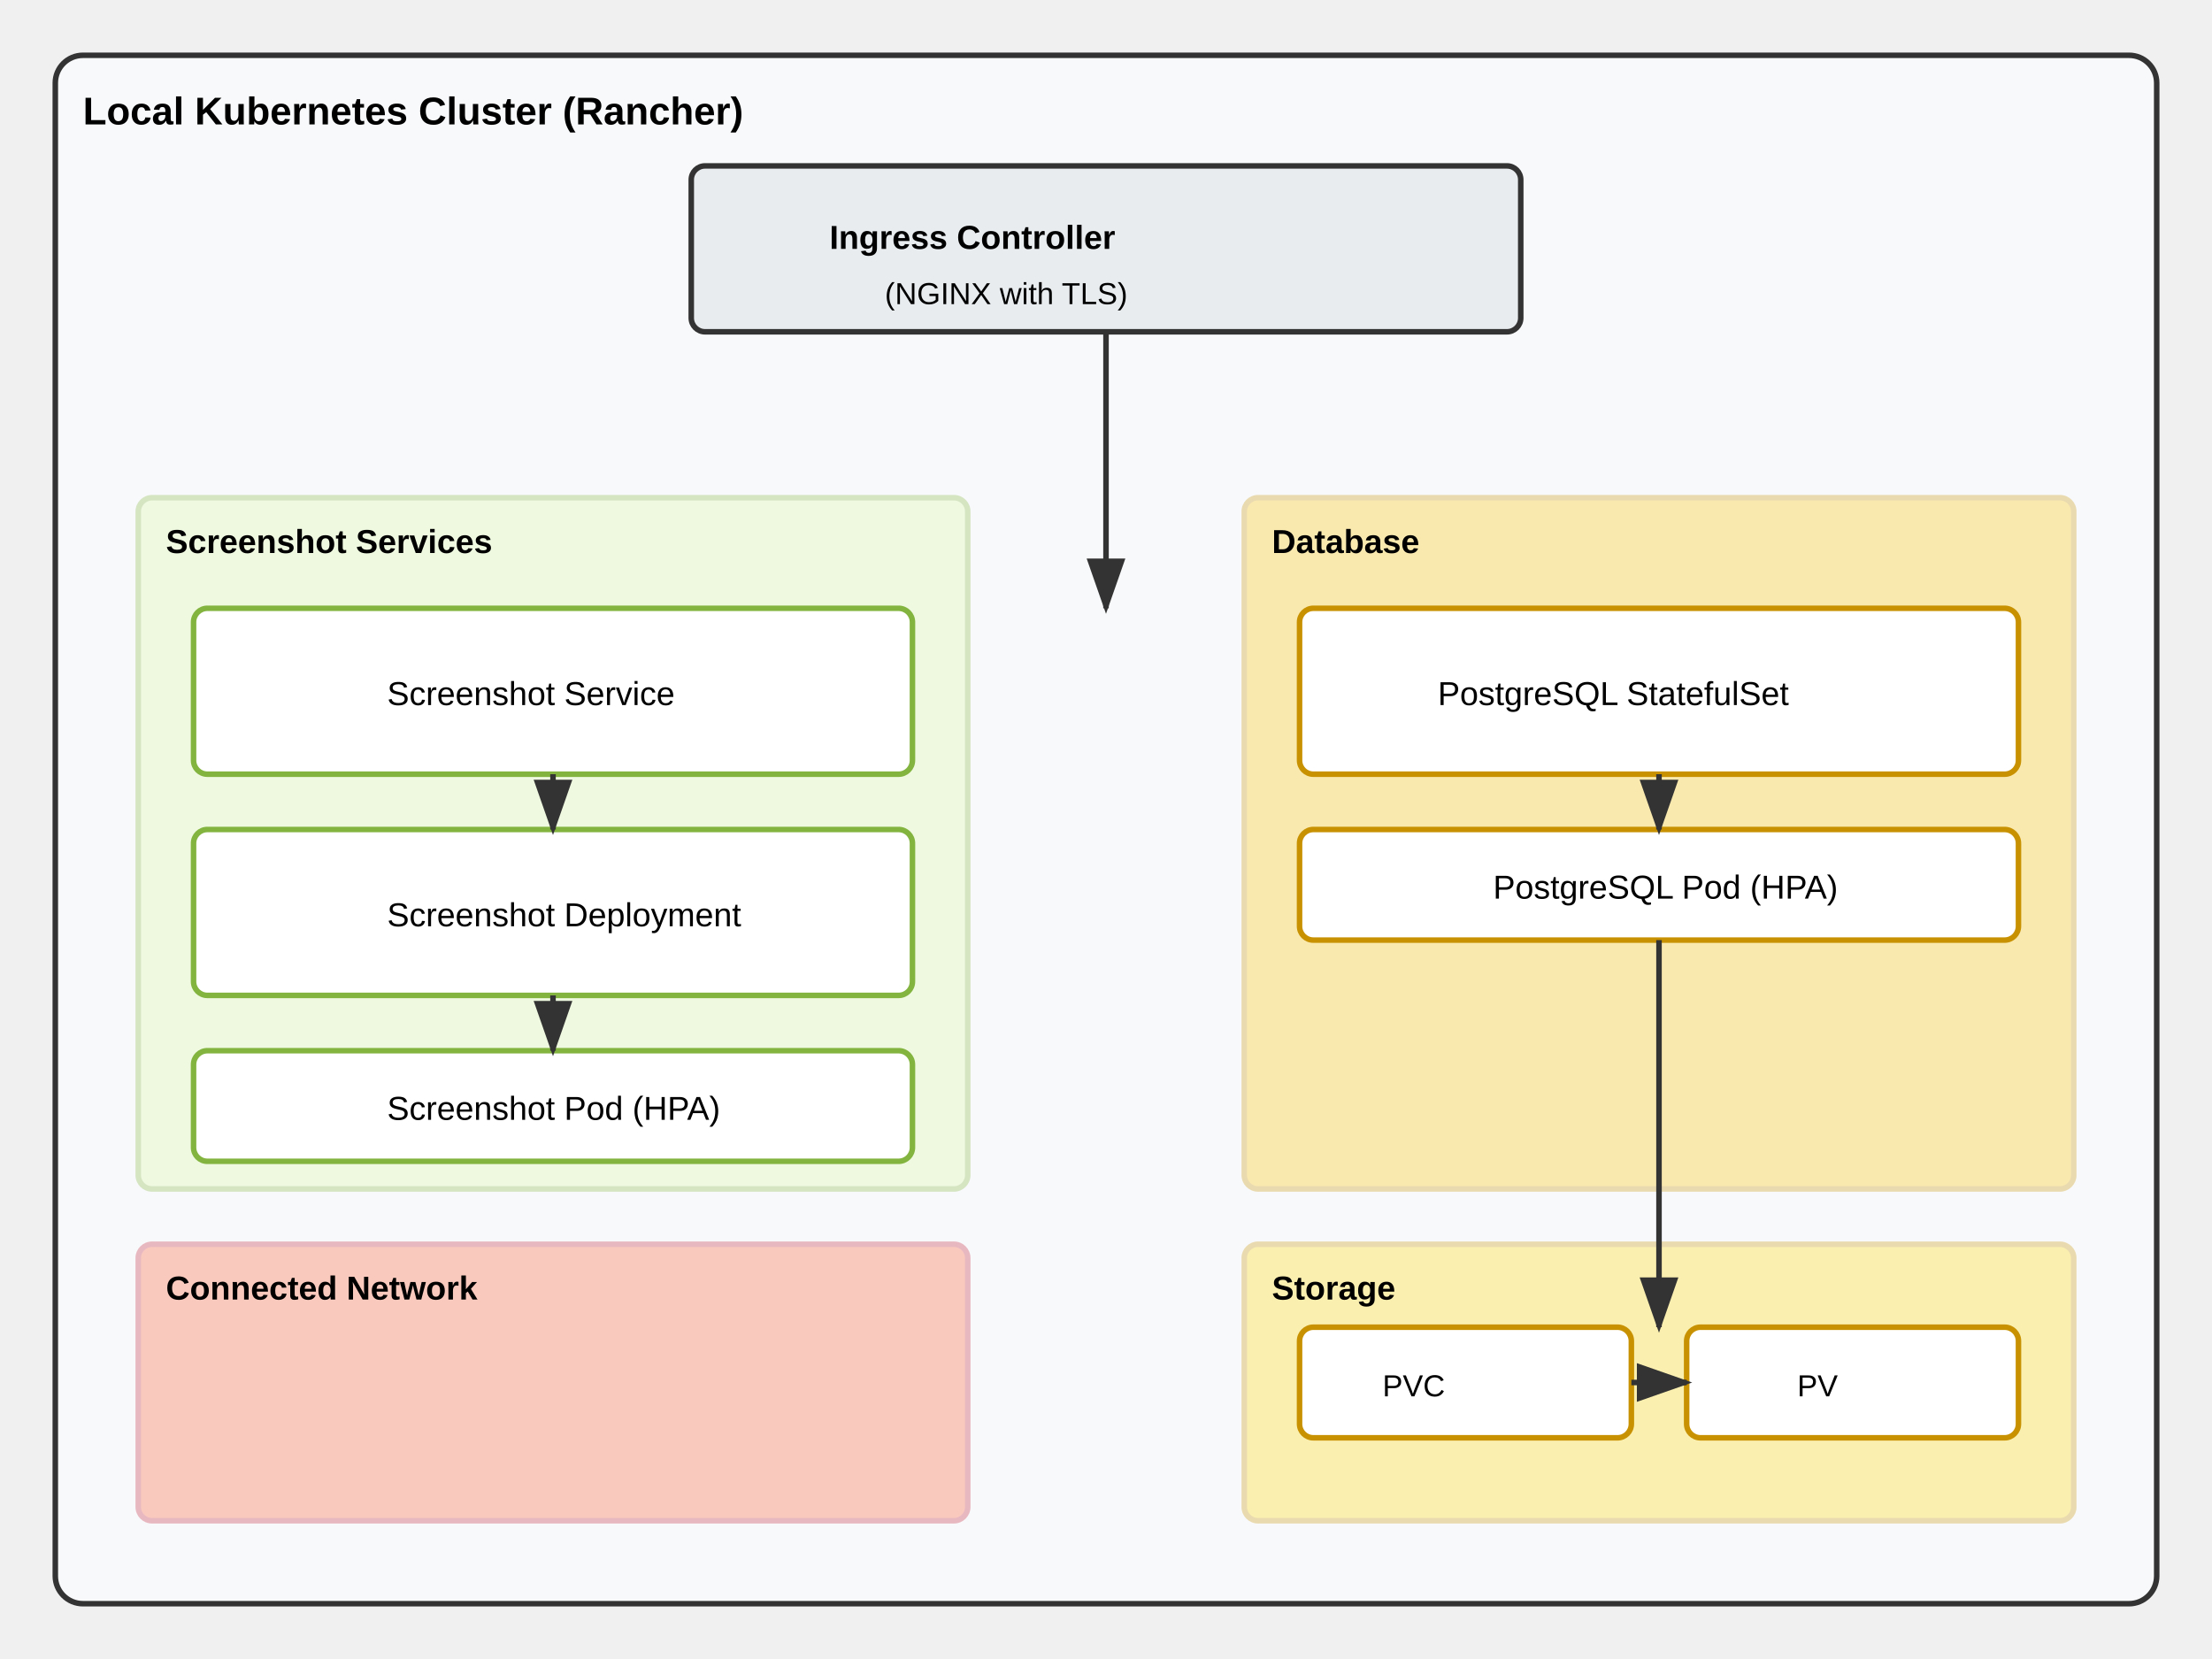
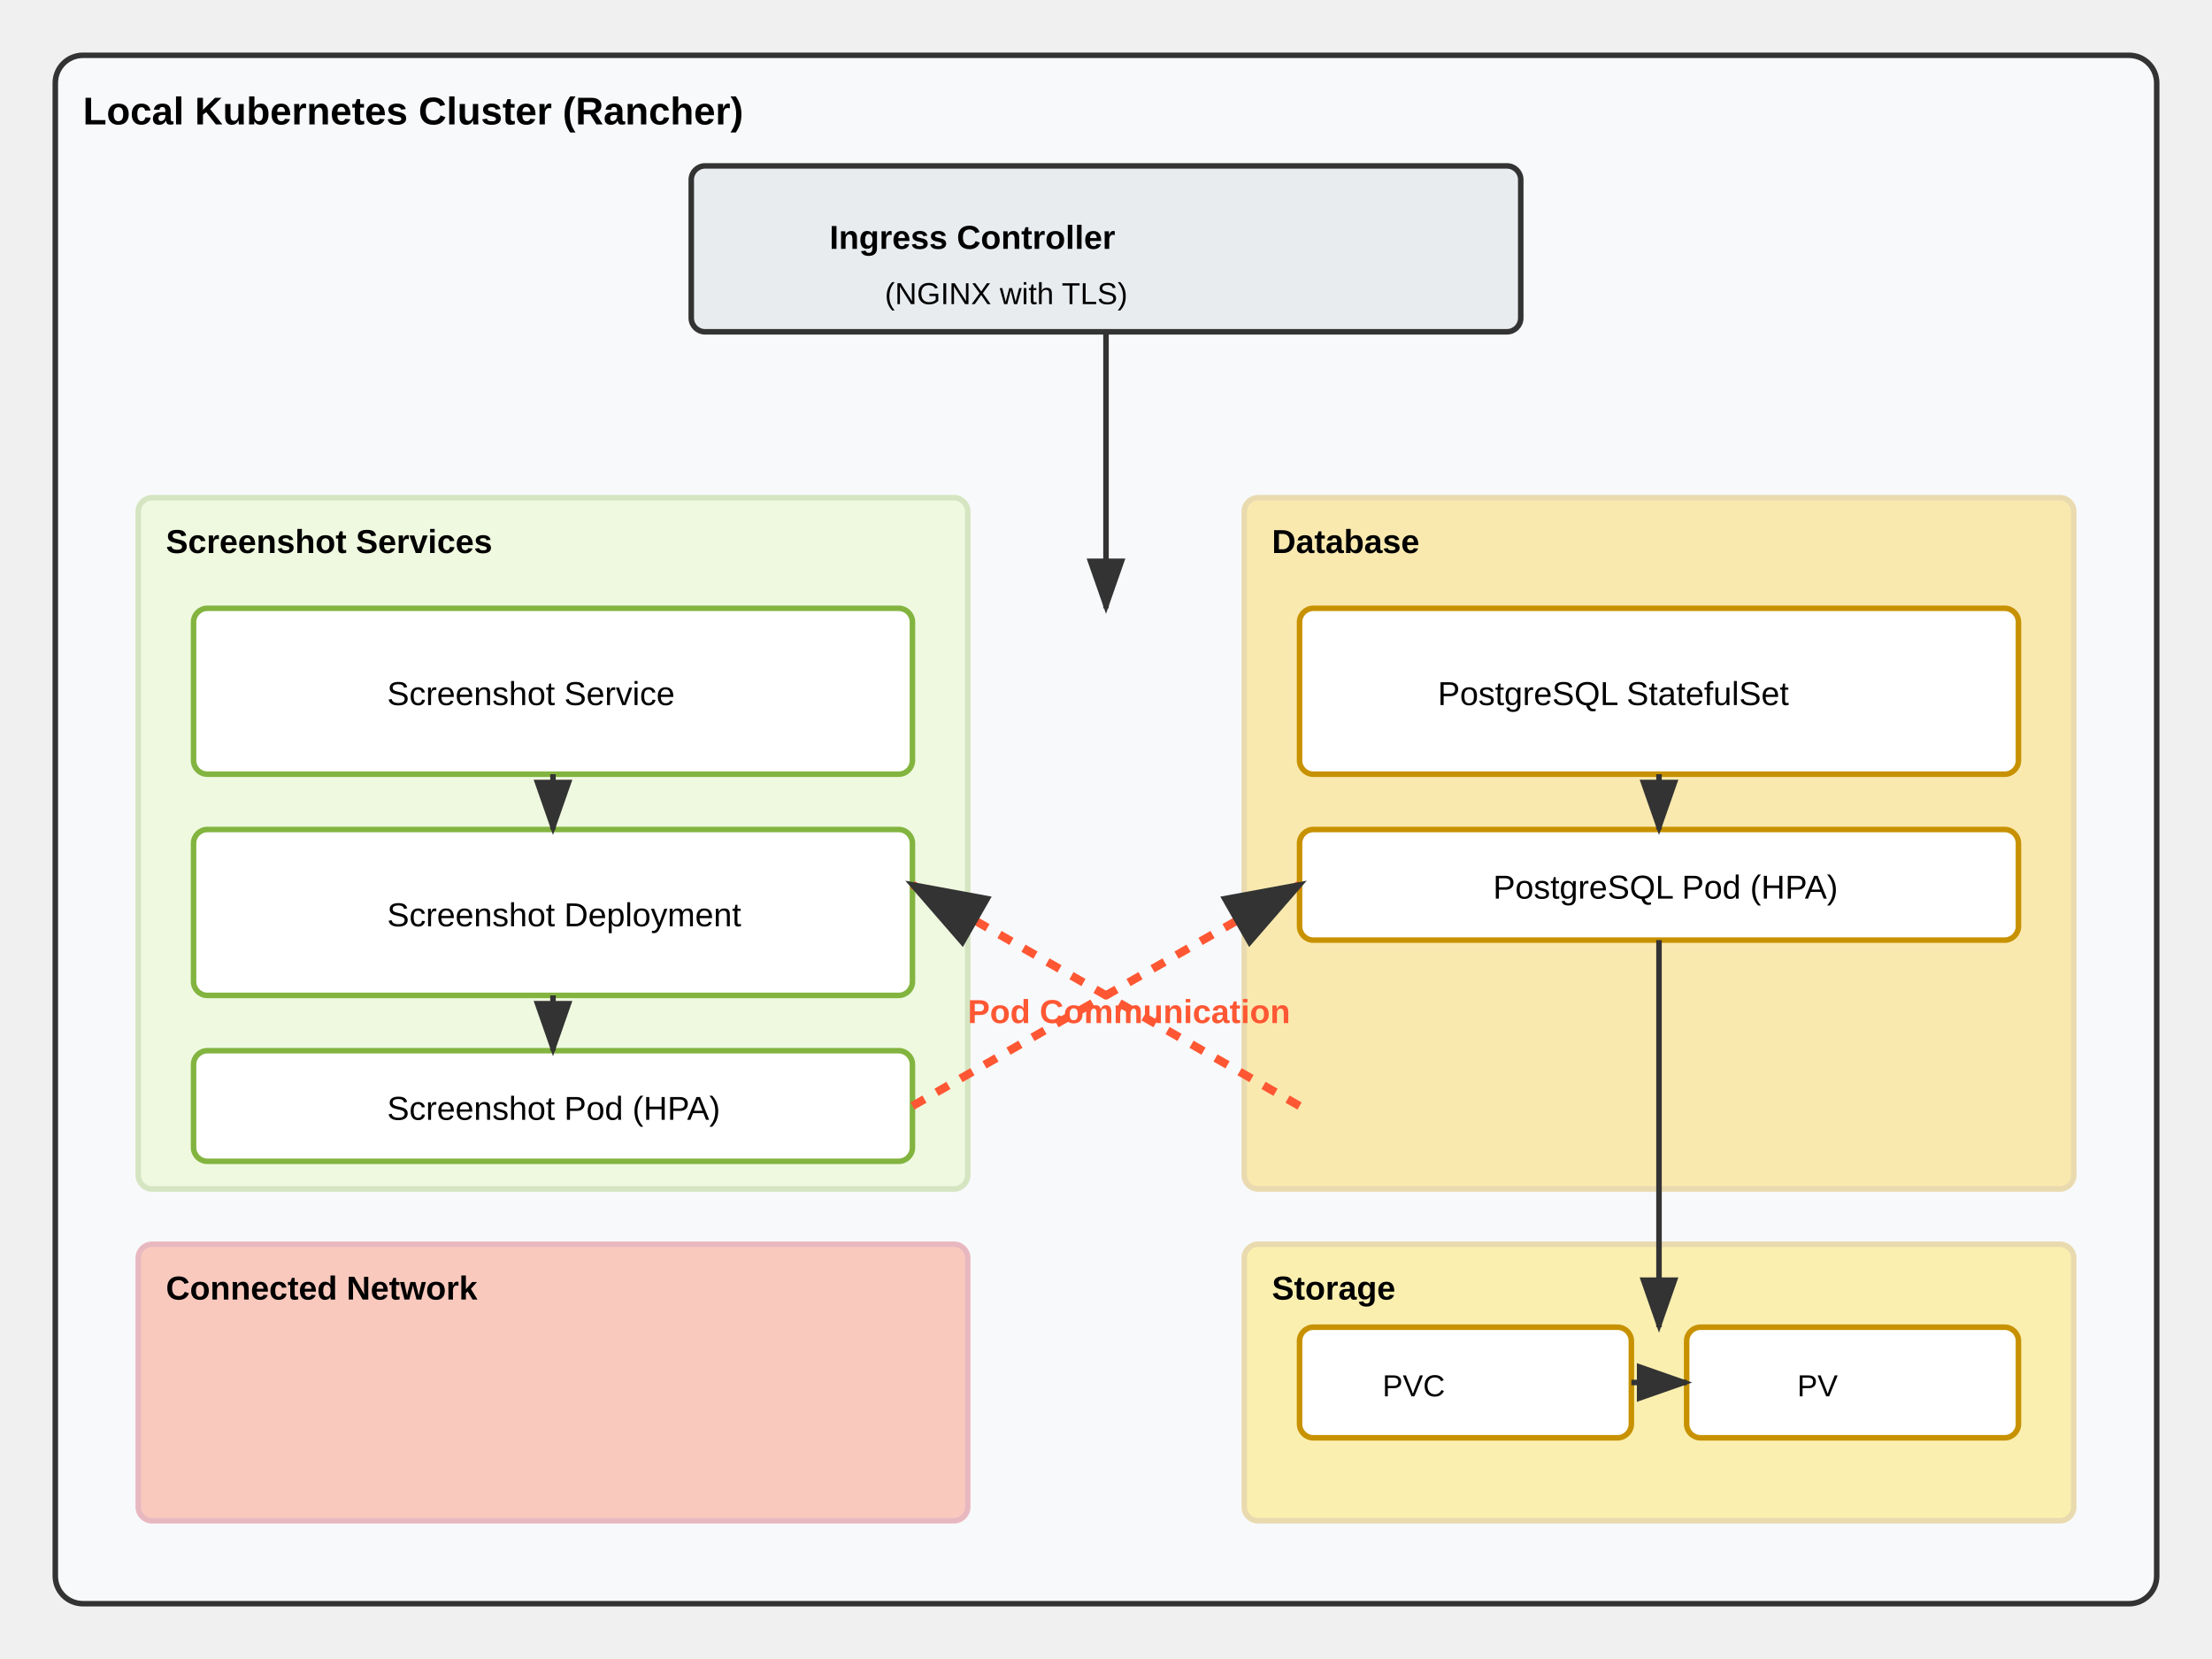
<svg xmlns="http://www.w3.org/2000/svg" viewBox="0 0 800 600">
  <rect x="20" y="20" width="760" height="560" fill="#f8f9fa" stroke="#333" stroke-width="2" rx="10" />
  <text x="30" y="45" font-family="Arial" font-size="14" font-weight="bold">Local Kubernetes Cluster (Rancher)</text>
  <rect x="250" y="60" width="300" height="60" fill="#e9ecef" stroke="#333" stroke-width="2" rx="5" />
  <text x="300" y="90" font-family="Arial" font-size="12" font-weight="bold">Ingress Controller</text>
  <text x="320" y="110" font-family="Arial" font-size="11">(NGINX with TLS)</text>
  <rect x="50" y="180" width="300" height="250" fill="#daf7a6" stroke="#82b43f" stroke-width="2" rx="5" opacity="0.3" />
  <text x="60" y="200" font-family="Arial" font-size="12" font-weight="bold">Screenshot Services</text>
  <rect x="70" y="220" width="260" height="60" fill="#ffffff" stroke="#82b43f" stroke-width="2" rx="5" />
  <text x="140" y="255" font-family="Arial" font-size="12">Screenshot Service</text>
  <rect x="70" y="300" width="260" height="60" fill="#ffffff" stroke="#82b43f" stroke-width="2" rx="5" />
  <text x="140" y="335" font-family="Arial" font-size="12">Screenshot Deployment</text>
  <rect x="70" y="380" width="260" height="40" fill="#ffffff" stroke="#82b43f" stroke-width="2" rx="5" />
  <text x="140" y="405" font-family="Arial" font-size="12">Screenshot Pod (HPA)</text>
  <rect x="450" y="180" width="300" height="250" fill="#ffc300" stroke="#c79100" stroke-width="2" rx="5" opacity="0.3" />
  <text x="460" y="200" font-family="Arial" font-size="12" font-weight="bold">Database</text>
  <rect x="470" y="220" width="260" height="60" fill="#ffffff" stroke="#c79100" stroke-width="2" rx="5" />
  <text x="520" y="255" font-family="Arial" font-size="12">PostgreSQL StatefulSet</text>
  <rect x="470" y="300" width="260" height="40" fill="#ffffff" stroke="#c79100" stroke-width="2" rx="5" />
  <text x="540" y="325" font-family="Arial" font-size="12">PostgreSQL Pod (HPA)</text>
  <rect x="450" y="450" width="300" height="100" fill="#ffd700" stroke="#c79100" stroke-width="2" rx="5" opacity="0.3" />
  <text x="460" y="470" font-family="Arial" font-size="12" font-weight="bold">Storage</text>
  <rect x="470" y="480" width="120" height="40" fill="#ffffff" stroke="#c79100" stroke-width="2" rx="5" />
  <text x="500" y="505" font-family="Arial" font-size="11">PVC</text>
  <rect x="610" y="480" width="120" height="40" fill="#ffffff" stroke="#c79100" stroke-width="2" rx="5" />
  <text x="650" y="505" font-family="Arial" font-size="11">PV</text>
  <rect x="50" y="450" width="300" height="100" fill="#ff5733" stroke="#c41e3a" stroke-width="2" rx="5" opacity="0.3" />
  <text x="60" y="470" font-family="Arial" font-size="12" font-weight="bold">Connected Network</text>
  <path d="M 400 120 L 400 220" stroke="#333" stroke-width="2" fill="none" marker-end="url(#arrowhead)" />
  <path d="M 200 280 L 200 300" stroke="#333" stroke-width="2" fill="none" marker-end="url(#arrowhead)" />
  <path d="M 200 360 L 200 380" stroke="#333" stroke-width="2" fill="none" marker-end="url(#arrowhead)" />
  <path d="M 600 280 L 600 300" stroke="#333" stroke-width="2" fill="none" marker-end="url(#arrowhead)" />
  <path d="M 600 340 L 600 480" stroke="#333" stroke-width="2" fill="none" marker-end="url(#arrowhead)" />
  <path d="M 590 500 L 610 500" stroke="#333" stroke-width="2" fill="none" marker-end="url(#arrowhead)" />
+   <path d="M 330 400 L 470 320" stroke="#ff5733" stroke-width="3" stroke-dasharray="5,5" fill="none" marker-end="url(#arrowhead)" />
+   <path d="M 470 400 L 330 320" stroke="#ff5733" stroke-width="3" stroke-dasharray="5,5" fill="none" marker-end="url(#arrowhead)" />
+   <text x="350" y="370" font-family="Arial" font-size="12" fill="#ff5733" font-weight="bold">Pod Communication</text>
  <defs>
    <marker id="arrowhead" markerWidth="10" markerHeight="7" refX="9" refY="3.5" orient="auto">
      <polygon points="0 0, 10 3.5, 0 7" fill="#333" />
    </marker>
  </defs>
</svg>
